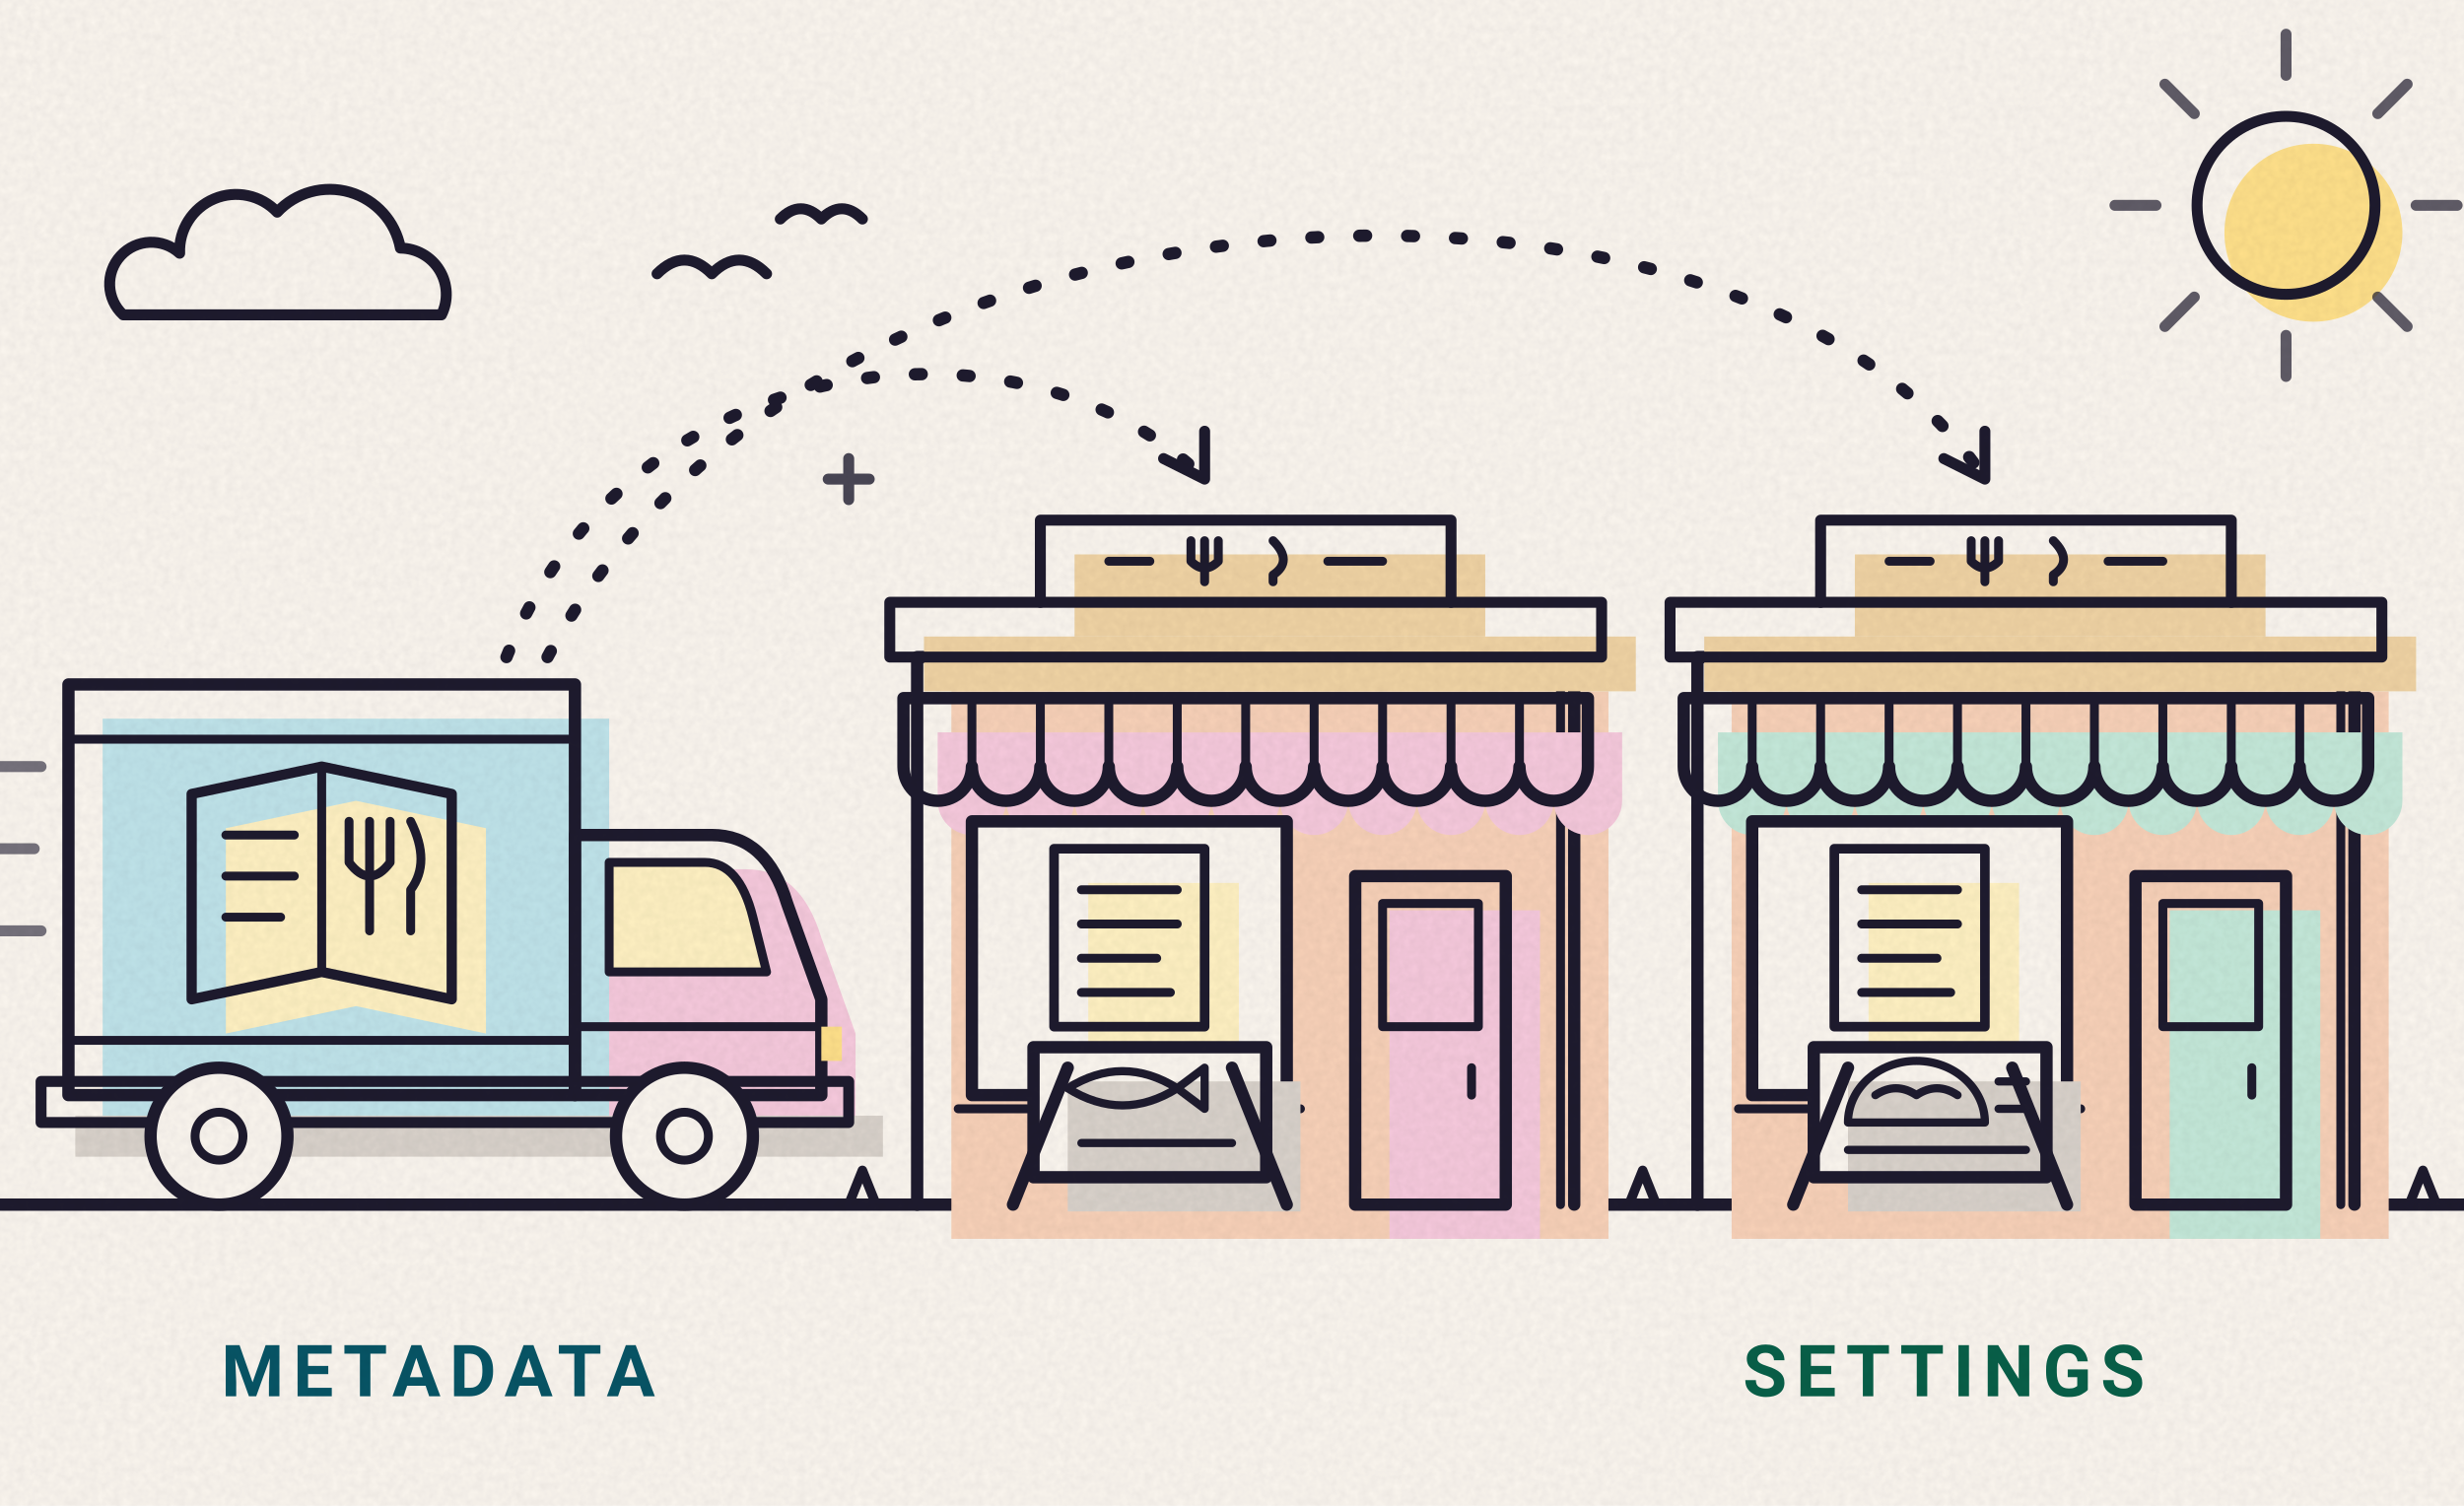
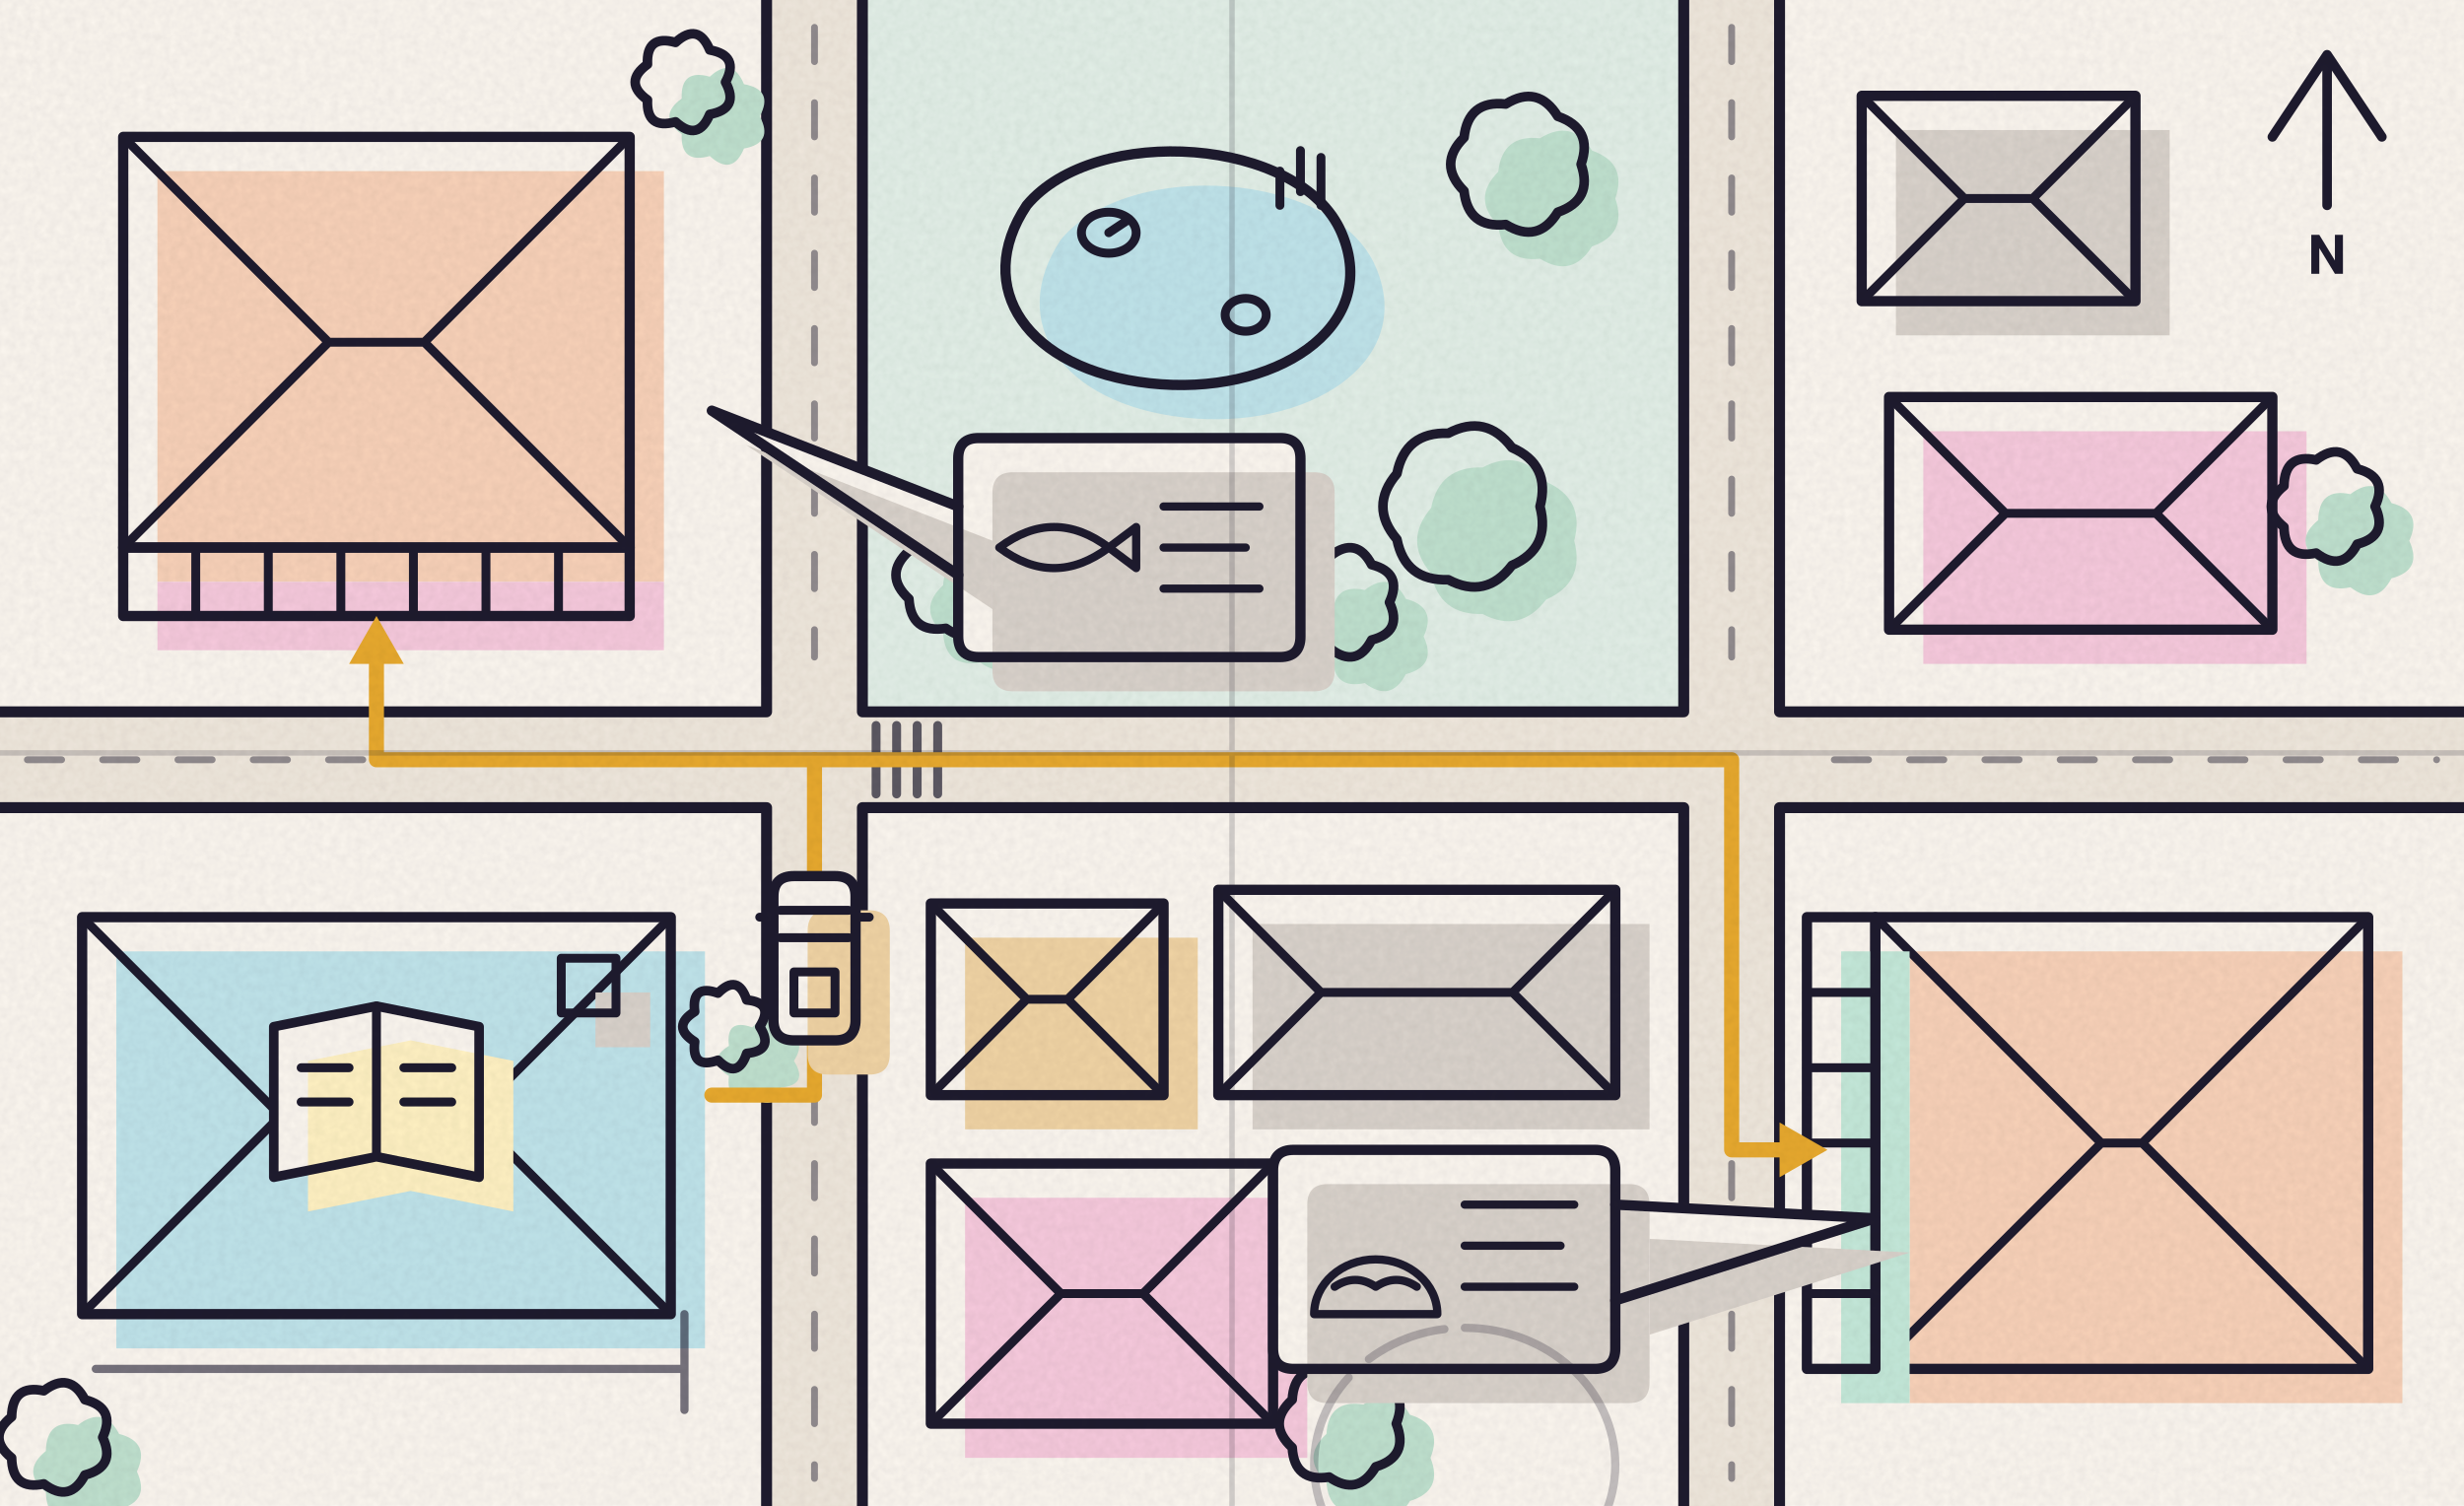
<svg xmlns="http://www.w3.org/2000/svg" xmlns:xlink="http://www.w3.org/1999/xlink" viewBox="0 0 360 220">
  <defs>
    <filter id="menu-grain" x="0" y="0" width="100%" height="100%">
      <feTurbulence type="fractalNoise" baseFrequency=".85" numOctaves="2" stitchTiles="stitch" />
      <feColorMatrix values="0 0 0 0 0  0 0 0 0 0  0 0 0 0 0  0 0 0 .06 0" />
    </filter>
-     <g id="menu-box">
-       <path d="M10 100 H84 V160 H10 Z" />
-     </g>
-     <g id="menu-cab">
-       <path d="M84 122 H104 Q112 122 115 132 L120 146 V160 H84 Z" />
-     </g>
-     <g id="menu-chassis">
-       <path d="M6 158 H124 V164 H6 Z" />
-     </g>
-     <g id="menu-menuLogo">
-       <path d="M28 116 L47 112 L66 116 V146 L47 142 L28 146 Z" />
-     </g>
-     <g id="menu-awall">
-       <path d="M134 176 V96 H230 V176" />
-     </g>
-     <g id="menu-acor">
-       <path d="M130 88 H234 V96 H130 Z" />
-       <path d="M152 88 V76 H212 V88" />
-     </g>
-     <g id="menu-aawn">
-       <path d="M132 102 H232 V112 A5 5 0 0 1 222 112 A5 5 0 0 1 212 112 A5 5 0 0 1 202 112 A5 5 0 0 1 192 112 A5 5 0 0 1 182 112 A5 5 0 0 1 172 112 A5 5 0 0 1 162 112 A5 5 0 0 1 152 112 A5 5 0 0 1 142 112 A5 5 0 0 1 132 112 Z" />
-     </g>
-     <g id="menu-awin">
-       <path d="M142 120 H188 V160 H142 Z" />
-     </g>
-     <g id="menu-acard">
-       <path d="M154 124 H176 V150 H154 Z" />
-     </g>
-     <g id="menu-adoor">
-       <path d="M198 128 H220 V176 H198 Z" />
-     </g>
-     <g id="menu-aaframe">
-       <path d="M156 156 L148 176" />
-       <path d="M180 156 L188 176" />
-       <path d="M151 153 H185 V172 H151 Z" />
-     </g>
-     <g id="menu-bwall">
-       <path d="M248 176 V96 H344 V176" />
-     </g>
-     <g id="menu-bcor">
-       <path d="M244 88 H348 V96 H244 Z" />
-       <path d="M266 88 V76 H326 V88" />
-     </g>
-     <g id="menu-bawn">
-       <path d="M246 102 H346 V112 A5 5 0 0 1 336 112 A5 5 0 0 1 326 112 A5 5 0 0 1 316 112 A5 5 0 0 1 306 112 A5 5 0 0 1 296 112 A5 5 0 0 1 286 112 A5 5 0 0 1 276 112 A5 5 0 0 1 266 112 A5 5 0 0 1 256 112 A5 5 0 0 1 246 112 Z" />
-     </g>
-     <g id="menu-bwin">
-       <path d="M256 120 H302 V160 H256 Z" />
-     </g>
-     <g id="menu-bcard">
-       <path d="M268 124 H290 V150 H268 Z" />
-     </g>
-     <g id="menu-bdoor">
-       <path d="M312 128 H334 V176 H312 Z" />
-     </g>
-     <g id="menu-baframe">
-       <path d="M270 156 L262 176" />
-       <path d="M294 156 L302 176" />
-       <path d="M265 153 H299 V172 H265 Z" />
+     <g id="menu-hq">
+       <path d="M12 134 H98 V192 H12 Z" />
+     </g>
+     <g id="menu-hqmenu">
+       <path d="M40 150 L55 147 L70 150 V172 L55 169 L40 172 Z" />
+     </g>
+     <g id="menu-chim">
+       <path d="M82 140 H90 V148 H82 Z" />
+     </g>
+     <g id="menu-ba">
+       <path d="M18 20 H92 V80 H18 Z" />
+     </g>
+     <g id="menu-awnA">
+       <path d="M18 80 H92 V90 H18 Z" />
+     </g>
+     <g id="menu-bb">
+       <path d="M274 134 H346 V200 H274 Z" />
+     </g>
+     <g id="menu-awnB">
+       <path d="M264 134 H274 V200 H264 Z" />
+     </g>
+     <g id="menu-h1">
+       <path d="M272 14 H312 V44 H272 Z" />
+     </g>
+     <g id="menu-h3">
+       <path d="M276 58 H332 V92 H276 Z" />
+     </g>
+     <g id="menu-h4">
+       <path d="M136 132 H170 V160 H136 Z" />
+     </g>
+     <g id="menu-h5">
+       <path d="M178 130 H236 V160 H178 Z" />
+     </g>
+     <g id="menu-h6">
+       <path d="M136 170 H186 V208 H136 Z" />
+     </g>
+     <g id="menu-pond">
+       <path d="M150 30 C160 18 190 20 196 34 C202 48 186 58 168 56 C150 54 142 42 150 30 Z" />
+     </g>
+     <g id="menu-trees">
+       <path d="M231.0 24.0 Q232.8 29.2 227.6 31.0 Q224.7 35.7 220.0 32.8 Q214.5 33.4 213.9 27.9 Q210.0 24.0 213.9 20.1 Q214.5 14.6 220.0 15.2 Q224.7 12.3 227.6 17.0 Q232.8 18.8 231.0 24.0Z" />
+       <path d="M225.0 74.0 Q226.6 80.1 220.9 82.6 Q217.1 87.6 211.6 84.7 Q205.3 84.9 204.1 78.8 Q200.0 74.0 204.1 69.2 Q205.3 63.1 211.6 63.3 Q217.1 60.4 220.9 65.4 Q226.6 67.9 225.0 74.0Z" />
+       <path d="M148.0 84.0 Q149.9 88.8 145.0 90.3 Q142.4 94.7 138.2 91.8 Q133.1 92.6 132.8 87.5 Q129.0 84.0 132.8 80.5 Q133.1 75.4 138.2 76.2 Q142.4 73.3 145.0 77.7 Q149.9 79.2 148.0 84.0Z" />
+       <path d="M203.0 88.0 Q205.0 92.3 200.4 93.5 Q198.2 97.7 194.4 94.8 Q189.8 95.8 189.7 91.0 Q186.0 88.0 189.7 85.0 Q189.8 80.2 194.4 81.2 Q198.2 78.3 200.4 82.5 Q205.0 83.7 203.0 88.0Z" />
+       <path d="M106.0 12.0 Q108.1 15.9 103.7 16.7 Q102.0 20.8 98.7 17.8 Q94.4 19.0 94.6 14.6 Q91.0 12.0 94.6 9.4 Q94.4 5.0 98.7 6.2 Q102.0 3.2 103.7 7.3 Q108.1 8.1 106.0 12.0Z" />
+       <path d="M15.0 210.0 Q17.0 214.3 12.4 215.5 Q10.2 219.7 6.4 216.8 Q1.8 217.8 1.7 213.0 Q-2.0 210.0 1.7 207.0 Q1.8 202.2 6.4 203.2 Q10.2 200.3 12.4 204.5 Q17.0 205.7 15.0 210.0Z" />
+       <path d="M347.0 74.0 Q349.0 78.3 344.4 79.5 Q342.2 83.7 338.4 80.8 Q333.8 81.8 333.7 77.0 Q330.0 74.0 333.7 71.0 Q333.8 66.2 338.4 67.2 Q342.2 64.3 344.4 68.5 Q349.0 69.7 347.0 74.0Z" />
+       <path d="M204.0 208.0 Q205.9 212.8 201.0 214.3 Q198.4 218.7 194.2 215.8 Q189.1 216.6 188.8 211.5 Q185.0 208.0 188.8 204.5 Q189.1 199.4 194.2 200.2 Q198.4 197.3 201.0 201.7 Q205.9 203.2 204.0 208.0Z" />
+       <path d="M111.0 150.0 Q113.2 153.5 109.1 153.9 Q107.8 157.8 104.9 154.9 Q101.0 156.3 101.5 152.2 Q98.0 150.0 101.5 147.8 Q101.0 143.7 104.9 145.1 Q107.8 142.2 109.1 146.1 Q113.2 146.5 111.0 150.0Z" />
+     </g>
+     <g id="menu-van">
+       <path d="M116 128 H122 Q125 128 125 131 V149 Q125 152 122 152 H116 Q113 152 113 149 V131 Q113 128 116 128 Z" />
+     </g>
+     <g id="menu-callA">
+       <path d="M143 64 H187 Q190 64 190 67 V93 Q190 96 187 96 H143 Q140 96 140 93 V67 Q140 64 143 64 Z" />
+       <path d="M140 74 L104 60 L140 84" />
+     </g>
+     <g id="menu-callB">
+       <path d="M189 168 H233 Q236 168 236 171 V197 Q236 200 233 200 H189 Q186 200 186 197 V171 Q186 168 189 168 Z" />
+       <path d="M236 176 L274 178 L236 190" />
    </g>
  </defs>
  <rect width="360" height="220" fill="#FBF6EF" />
-   <circle cx="338" cy="34" r="13" fill="#FFE08A" />
-   <g fill="none" stroke="#1E1B2E" stroke-width="1.6" stroke-linecap="round">
-     <circle cx="334" cy="30" r="13" />
-     <path d="M353.0 30.0 L359.0 30.0 M347.4 43.4 L351.7 47.7 M334.0 49.0 L334.0 55.0 M320.6 43.4 L316.3 47.7 M315.0 30.0 L309.0 30.0 M320.6 16.6 L316.3 12.3 M334.0 11.0 L334.0 5.0 M347.4 16.6 L351.7 12.3" opacity=".7" />
-   </g>
-   <path d="M18 46 H64.5 A6.75 6.75 0 0 0 58.5 36.25 A10.5 10.5 0 0 0 40.5 31 A8.25 8.25 0 0 0 26.25 37 A6 6 0 0 0 18 46Z" fill="none" stroke="#1E1B2E" stroke-width="1.6" stroke-linejoin="round" opacity="1" />
-   <path d="M96 40 q4 -4 8 0 q4 -4 8 0 M114 32 q3 -3 6 0 q3 -3 6 0" fill="none" stroke="#1E1B2E" stroke-width="1.6" stroke-linejoin="round" stroke-linecap="round" />
-   <path d="M124 67 v6 M121 70 h6" stroke="#1E1B2E" stroke-width="1.6" stroke-linecap="round" opacity=".8" />
-   <path d="M0 176 H360" stroke="#1E1B2E" stroke-width="1.8" />
-   <path d="M124 176 l2 -5 l2 5 M238 176 l2 -5 l2 5 M352 176 l2 -5 l2 5" fill="none" stroke="#1E1B2E" stroke-width="1.4" stroke-linejoin="round" stroke-linecap="round" />
-   <path d="M74 96 C92 50 150 44 176 70" fill="none" stroke="#1E1B2E" stroke-width="1.8" stroke-dasharray="1 6" stroke-linecap="round" />
-   <path d="M80 96 C120 20 256 18 290 70" fill="none" stroke="#1E1B2E" stroke-width="1.8" stroke-dasharray="1 6" stroke-linecap="round" />
-   <path d="M170 67 L176 70 L176 63 M284 67 L290 70 L290 63" fill="none" stroke="#1E1B2E" stroke-width="1.6" stroke-linejoin="round" stroke-linecap="round" />
-   <g>
-     <g transform="translate(5 5)" fill="#BFE3EA">
-       <use xlink:href="#menu-box" />
-     </g>
-     <g fill="none" stroke="#1E1B2E" stroke-width="1.8" stroke-linejoin="round" stroke-linecap="round">
-       <use xlink:href="#menu-box" />
-     </g>
-     <path d="M10 108 H84 M10 152 H84" fill="none" stroke="#1E1B2E" stroke-width="1.3" stroke-linejoin="round" stroke-linecap="round" />
-   </g>
-   <g>
-     <g transform="translate(5 5)" fill="#F6C9DC">
-       <use xlink:href="#menu-cab" />
-     </g>
-     <g fill="none" stroke="#1E1B2E" stroke-width="1.8" stroke-linejoin="round" stroke-linecap="round">
-       <use xlink:href="#menu-cab" />
-     </g>
-     <path d="M84 150 H120 M96 136 H101" fill="none" stroke="#1E1B2E" stroke-width="1.3" stroke-linejoin="round" stroke-linecap="round" />
-   </g>
-   <path d="M89 126 H103 Q108 126 110 134 L112 142 H89 Z" fill="#FFF1C2" />
-   <path d="M89 126 H103 Q108 126 110 134 L112 142 H89 Z" fill="none" stroke="#1E1B2E" stroke-width="1.3" stroke-linejoin="round" stroke-linecap="round" />
-   <g>
-     <g transform="translate(5 5)" fill="#D9D2CB">
-       <use xlink:href="#menu-chassis" />
-     </g>
-     <g fill="none" stroke="#1E1B2E" stroke-width="1.6" stroke-linejoin="round" stroke-linecap="round">
-       <use xlink:href="#menu-chassis" />
-     </g>
-   </g>
-   <g>
-     <g transform="translate(5 5)" fill="#FFF1C2">
-       <use xlink:href="#menu-menuLogo" />
-     </g>
-     <g fill="none" stroke="#1E1B2E" stroke-width="1.5" stroke-linejoin="round" stroke-linecap="round">
-       <use xlink:href="#menu-menuLogo" />
-     </g>
-     <path d="M47 112 V142 M33 122 H43 M33 128 H43 M33 134 H41 M54 120 V136 M51 120 V126 Q54 130 57 126 V120 M60 120 Q63 126 60 130 V136" fill="none" stroke="#1E1B2E" stroke-width="1.3" stroke-linejoin="round" stroke-linecap="round" />
-   </g>
-   <path d="M0 112 H6 M0 124 H5 M0 136 H6" fill="none" stroke="#1E1B2E" stroke-width="1.6" stroke-linejoin="round" stroke-linecap="round" opacity=".6" />
-   <circle cx="32" cy="166" r="10" fill="#FBF6EF" stroke="#1E1B2E" stroke-width="1.8" />
-   <circle cx="32" cy="166" r="3.5" fill="none" stroke="#1E1B2E" stroke-width="1.3" />
-   <circle cx="100" cy="166" r="10" fill="#FBF6EF" stroke="#1E1B2E" stroke-width="1.8" />
-   <circle cx="100" cy="166" r="3.5" fill="none" stroke="#1E1B2E" stroke-width="1.3" />
-   <path d="M120 150 h3 v5 h-3 z" fill="#FFE08A" />
-   <g>
-     <g transform="translate(5 5)" fill="#F8D1B8">
-       <use xlink:href="#menu-awall" />
-     </g>
-     <g fill="none" stroke="#1E1B2E" stroke-width="1.8" stroke-linejoin="round" stroke-linecap="round">
-       <use xlink:href="#menu-awall" />
-     </g>
-     <path d="M228 100 V176" fill="none" stroke="#1E1B2E" stroke-width="1.3" stroke-linejoin="round" stroke-linecap="round" />
-   </g>
-   <g>
-     <g transform="translate(5 5)" fill="#F0D3A4">
-       <use xlink:href="#menu-acor" />
-     </g>
-     <g fill="none" stroke="#1E1B2E" stroke-width="1.6" stroke-linejoin="round" stroke-linecap="round">
-       <use xlink:href="#menu-acor" />
-     </g>
-     <path d="M176 79 V85 M174 79 V82 Q176 84 178 82 V79 M186 79 Q189 82 186 84 V85 M162 82 H168 M194 82 H202" fill="none" stroke="#1E1B2E" stroke-width="1.3" stroke-linejoin="round" stroke-linecap="round" />
-   </g>
-   <g>
-     <g transform="translate(5 5)" fill="#F6C9DC">
-       <use xlink:href="#menu-aawn" />
-     </g>
-     <g fill="none" stroke="#1E1B2E" stroke-width="1.8" stroke-linejoin="round" stroke-linecap="round">
-       <use xlink:href="#menu-aawn" />
-     </g>
-     <path d="M142 102 V112 M152 102 V112 M162 102 V112 M172 102 V112 M182 102 V112 M192 102 V112 M202 102 V112 M212 102 V112 M222 102 V112" fill="none" stroke="#1E1B2E" stroke-width="1.3" stroke-linejoin="round" stroke-linecap="round" />
-   </g>
-   <g>
-     <g fill="#FBF6EF">
-       <use xlink:href="#menu-awin" />
-     </g>
-     <g fill="none" stroke="#1E1B2E" stroke-width="1.8" stroke-linejoin="round" stroke-linecap="round">
-       <use xlink:href="#menu-awin" />
-     </g>
-     <path d="M140 162 H190" fill="none" stroke="#1E1B2E" stroke-width="1.3" stroke-linejoin="round" stroke-linecap="round" />
-   </g>
-   <g>
-     <g transform="translate(5 5)" fill="#FFF1C2">
-       <use xlink:href="#menu-acard" />
-     </g>
-     <g fill="none" stroke="#1E1B2E" stroke-width="1.4" stroke-linejoin="round" stroke-linecap="round">
-       <use xlink:href="#menu-acard" />
-     </g>
-     <path d="M158 130 H172 M158 135 H172 M158 140 H169 M158 145 H171" fill="none" stroke="#1E1B2E" stroke-width="1.3" stroke-linejoin="round" stroke-linecap="round" />
-   </g>
-   <g>
-     <g transform="translate(5 5)" fill="#F6C9DC">
-       <use xlink:href="#menu-adoor" />
-     </g>
-     <g fill="none" stroke="#1E1B2E" stroke-width="1.8" stroke-linejoin="round" stroke-linecap="round">
-       <use xlink:href="#menu-adoor" />
-     </g>
-     <path d="M202 132 H216 V150 H202 Z M215 156 v4" fill="none" stroke="#1E1B2E" stroke-width="1.3" stroke-linejoin="round" stroke-linecap="round" />
-   </g>
-   <g>
-     <g fill="#FBF6EF">
-       <use xlink:href="#menu-aaframe" />
-     </g>
-     <g transform="translate(5 5)" fill="#D9D2CB">
-       <use xlink:href="#menu-aaframe" />
-     </g>
-     <g fill="none" stroke="#1E1B2E" stroke-width="1.8" stroke-linejoin="round" stroke-linecap="round">
-       <use xlink:href="#menu-aaframe" />
-     </g>
-   </g>
-   <path d="M156 159 Q164 154 172 159 Q164 164 156 159 Z M172 159 l4 -3 v6 Z M158 167 H180" fill="none" stroke="#1E1B2E" stroke-width="1.2" stroke-linejoin="round" stroke-linecap="round" />
-   <g>
-     <g transform="translate(5 5)" fill="#F8D1B8">
-       <use xlink:href="#menu-bwall" />
-     </g>
-     <g fill="none" stroke="#1E1B2E" stroke-width="1.8" stroke-linejoin="round" stroke-linecap="round">
-       <use xlink:href="#menu-bwall" />
-     </g>
-     <path d="M342 100 V176" fill="none" stroke="#1E1B2E" stroke-width="1.3" stroke-linejoin="round" stroke-linecap="round" />
-   </g>
-   <g>
-     <g transform="translate(5 5)" fill="#F0D3A4">
-       <use xlink:href="#menu-bcor" />
-     </g>
-     <g fill="none" stroke="#1E1B2E" stroke-width="1.6" stroke-linejoin="round" stroke-linecap="round">
-       <use xlink:href="#menu-bcor" />
-     </g>
-     <path d="M290 79 V85 M288 79 V82 Q290 84 292 82 V79 M300 79 Q303 82 300 84 V85 M276 82 H282 M308 82 H316" fill="none" stroke="#1E1B2E" stroke-width="1.3" stroke-linejoin="round" stroke-linecap="round" />
-   </g>
-   <g>
-     <g transform="translate(5 5)" fill="#C4E8D9">
-       <use xlink:href="#menu-bawn" />
-     </g>
-     <g fill="none" stroke="#1E1B2E" stroke-width="1.8" stroke-linejoin="round" stroke-linecap="round">
-       <use xlink:href="#menu-bawn" />
-     </g>
-     <path d="M256 102 V112 M266 102 V112 M276 102 V112 M286 102 V112 M296 102 V112 M306 102 V112 M316 102 V112 M326 102 V112 M336 102 V112" fill="none" stroke="#1E1B2E" stroke-width="1.3" stroke-linejoin="round" stroke-linecap="round" />
-   </g>
-   <g>
-     <g fill="#FBF6EF">
-       <use xlink:href="#menu-bwin" />
-     </g>
-     <g fill="none" stroke="#1E1B2E" stroke-width="1.8" stroke-linejoin="round" stroke-linecap="round">
-       <use xlink:href="#menu-bwin" />
-     </g>
-     <path d="M254 162 H304" fill="none" stroke="#1E1B2E" stroke-width="1.3" stroke-linejoin="round" stroke-linecap="round" />
-   </g>
-   <g>
-     <g transform="translate(5 5)" fill="#FFF1C2">
-       <use xlink:href="#menu-bcard" />
-     </g>
-     <g fill="none" stroke="#1E1B2E" stroke-width="1.4" stroke-linejoin="round" stroke-linecap="round">
-       <use xlink:href="#menu-bcard" />
-     </g>
-     <path d="M272 130 H286 M272 135 H286 M272 140 H283 M272 145 H285" fill="none" stroke="#1E1B2E" stroke-width="1.3" stroke-linejoin="round" stroke-linecap="round" />
-   </g>
-   <g>
-     <g transform="translate(5 5)" fill="#C4E8D9">
-       <use xlink:href="#menu-bdoor" />
-     </g>
-     <g fill="none" stroke="#1E1B2E" stroke-width="1.8" stroke-linejoin="round" stroke-linecap="round">
-       <use xlink:href="#menu-bdoor" />
-     </g>
-     <path d="M316 132 H330 V150 H316 Z M329 156 v4" fill="none" stroke="#1E1B2E" stroke-width="1.3" stroke-linejoin="round" stroke-linecap="round" />
-   </g>
-   <g>
-     <g fill="#FBF6EF">
-       <use xlink:href="#menu-baframe" />
-     </g>
-     <g transform="translate(5 5)" fill="#D9D2CB">
-       <use xlink:href="#menu-baframe" />
-     </g>
-     <g fill="none" stroke="#1E1B2E" stroke-width="1.8" stroke-linejoin="round" stroke-linecap="round">
-       <use xlink:href="#menu-baframe" />
-     </g>
-   </g>
-   <path d="M270 164 A10 9 0 0 1 290 164 Z M274 160 q3 -2 6 0 q3 -2 6 0 M292 158 H296 M292 162 H296 M270 168 H296" fill="none" stroke="#1E1B2E" stroke-width="1.2" stroke-linejoin="round" stroke-linecap="round" />
-   <g font-family="system-ui,-apple-system,Segoe UI,Roboto,sans-serif" font-size="10.5" font-weight="700" letter-spacing="1.3" text-anchor="middle">
-     <text x="64" y="204" fill="#075566">METADATA</text>
-     <text x="284" y="204" fill="#086049">SETTINGS</text>
+   <g stroke-linejoin="round" stroke-linecap="round">
+     <path d="M126 0 H246 V104 H126 Z" fill="#E2EFE7" />
+     <path d="M-4 104 H364 V118 H-4 Z M112 -4 H126 V224 H112 Z M246 -4 H260 V224 H246 Z" fill="#EFE7DC" />
+     <path d="M-4 104 H112 M126 104 H246 M260 104 H364 M-4 118 H112 M126 118 H246 M260 118 H364 M112 -4 V104 M126 -4 V104 M112 118 V224 M126 118 V224 M246 -4 V104 M260 -4 V104 M246 118 V224 M260 118 V224" fill="none" stroke="#1E1B2E" stroke-width="1.6" />
+     <path d="M4 111 H104 M134 111 H238 M268 111 H356 M119 4 V96 M119 126 V216 M253 4 V96 M253 126 V216" fill="none" stroke="#1E1B2E" stroke-width="1" stroke-dasharray="5 6" opacity=".45" />
+     <path d="M128 106 v10 M131 106 v10 M134 106 v10 M137 106 v10" fill="none" stroke="#1E1B2E" stroke-width="1.3" opacity=".7" />
+     <g>
+       <g transform="translate(5 5)" fill="#BFE3EA">
+         <use xlink:href="#menu-hq" />
+       </g>
+       <g fill="none" stroke="#1E1B2E" stroke-width="1.5">
+         <use xlink:href="#menu-hq" />
+       </g>
+       <path d="M12 134 L41 163 L12 192 M98 134 L69 163 L98 192 M41 163 H69" fill="none" stroke="#1E1B2E" stroke-width="1.3" />
+     </g>
+     <g>
+       <g fill="#FBF6EF">
+         <use xlink:href="#menu-hqmenu" />
+       </g>
+       <g transform="translate(5 5)" fill="#FFF1C2">
+         <use xlink:href="#menu-hqmenu" />
+       </g>
+       <g fill="none" stroke="#1E1B2E" stroke-width="1.4">
+         <use xlink:href="#menu-hqmenu" />
+       </g>
+       <path d="M55 147 V169 M44 156 H51 M44 161 H51 M59 156 H66 M59 161 H66" fill="none" stroke="#1E1B2E" stroke-width="1.3" />
+     </g>
+     <g>
+       <g transform="translate(5 5)" fill="#D9D2CB">
+         <use xlink:href="#menu-chim" />
+       </g>
+       <g fill="none" stroke="#1E1B2E" stroke-width="1.3">
+         <use xlink:href="#menu-chim" />
+       </g>
+     </g>
+     <path d="M14 200 H100 M100 192 V206" fill="none" stroke="#1E1B2E" stroke-width="1.2" opacity=".6" />
+     <g>
+       <g transform="translate(5 5)" fill="#F8D1B8">
+         <use xlink:href="#menu-ba" />
+       </g>
+       <g fill="none" stroke="#1E1B2E" stroke-width="1.5">
+         <use xlink:href="#menu-ba" />
+       </g>
+       <path d="M18 20 L48 50 L18 80 M92 20 L62 50 L92 80 M48 50 H62" fill="none" stroke="#1E1B2E" stroke-width="1.3" />
+     </g>
+     <g>
+       <g transform="translate(5 5)" fill="#F6C9DC">
+         <use xlink:href="#menu-awnA" />
+       </g>
+       <g fill="none" stroke="#1E1B2E" stroke-width="1.5">
+         <use xlink:href="#menu-awnA" />
+       </g>
+       <path d="M28.6 80 V90 M39.2 80 V90 M49.8 80 V90 M60.4 80 V90 M71 80 V90 M81.6 80 V90" fill="none" stroke="#1E1B2E" stroke-width="1.3" />
+     </g>
+     <g>
+       <g transform="translate(5 5)" fill="#F8D1B8">
+         <use xlink:href="#menu-bb" />
+       </g>
+       <g fill="none" stroke="#1E1B2E" stroke-width="1.5">
+         <use xlink:href="#menu-bb" />
+       </g>
+       <path d="M274 134 L307 167 L274 200 M346 134 L313 167 L346 200 M307 167 H313" fill="none" stroke="#1E1B2E" stroke-width="1.3" />
+     </g>
+     <g>
+       <g transform="translate(5 5)" fill="#C4E8D9">
+         <use xlink:href="#menu-awnB" />
+       </g>
+       <g fill="none" stroke="#1E1B2E" stroke-width="1.5">
+         <use xlink:href="#menu-awnB" />
+       </g>
+       <path d="M264 145 H274 M264 156 H274 M264 167 H274 M264 178 H274 M264 189 H274" fill="none" stroke="#1E1B2E" stroke-width="1.3" />
+     </g>
+     <g>
+       <g transform="translate(5 5)" fill="#D9D2CB">
+         <use xlink:href="#menu-h1" />
+       </g>
+       <g fill="none" stroke="#1E1B2E" stroke-width="1.5">
+         <use xlink:href="#menu-h1" />
+       </g>
+       <path d="M272 14 L287 29 L272 44 M312 14 L297 29 L312 44 M287 29 H297" fill="none" stroke="#1E1B2E" stroke-width="1.3" />
+     </g>
+     <g>
+       <g transform="translate(5 5)" fill="#F6C9DC">
+         <use xlink:href="#menu-h3" />
+       </g>
+       <g fill="none" stroke="#1E1B2E" stroke-width="1.5">
+         <use xlink:href="#menu-h3" />
+       </g>
+       <path d="M276 58 L293 75 L276 92 M332 58 L315 75 L332 92 M293 75 H315" fill="none" stroke="#1E1B2E" stroke-width="1.3" />
+     </g>
+     <g>
+       <g transform="translate(5 5)" fill="#F0D3A4">
+         <use xlink:href="#menu-h4" />
+       </g>
+       <g fill="none" stroke="#1E1B2E" stroke-width="1.5">
+         <use xlink:href="#menu-h4" />
+       </g>
+       <path d="M136 132 L150 146 L136 160 M170 132 L156 146 L170 160 M150 146 H156" fill="none" stroke="#1E1B2E" stroke-width="1.3" />
+     </g>
+     <g>
+       <g transform="translate(5 5)" fill="#D9D2CB">
+         <use xlink:href="#menu-h5" />
+       </g>
+       <g fill="none" stroke="#1E1B2E" stroke-width="1.5">
+         <use xlink:href="#menu-h5" />
+       </g>
+       <path d="M178 130 L193 145 L178 160 M236 130 L221 145 L236 160 M193 145 H221" fill="none" stroke="#1E1B2E" stroke-width="1.3" />
+     </g>
+     <g>
+       <g transform="translate(5 5)" fill="#F6C9DC">
+         <use xlink:href="#menu-h6" />
+       </g>
+       <g fill="none" stroke="#1E1B2E" stroke-width="1.5">
+         <use xlink:href="#menu-h6" />
+       </g>
+       <path d="M136 170 L155 189 L136 208 M186 170 L167 189 L186 208 M155 189 H167" fill="none" stroke="#1E1B2E" stroke-width="1.3" />
+     </g>
+     <g>
+       <g transform="translate(5 5)" fill="#BFE3EA">
+         <use xlink:href="#menu-pond" />
+       </g>
+       <g fill="none" stroke="#1E1B2E" stroke-width="1.5">
+         <use xlink:href="#menu-pond" />
+       </g>
+       <path d="M162 34 m-4 0 a4 3 0 1 0 8 0 a4 3 0 1 0 -8 0 M162 34 l3 -2 M182 46 m-3 0 a3 2.4 0 1 0 6 0 a3 2.4 0 1 0 -6 0 M190 28 v-6 M193 30 v-7 M187 30 v-5" fill="none" stroke="#1E1B2E" stroke-width="1.3" />
+     </g>
+     <g>
+       <g transform="translate(5 5)" fill="#BFE0CE">
+         <use xlink:href="#menu-trees" />
+       </g>
+       <g fill="none" stroke="#1E1B2E" stroke-width="1.4">
+         <use xlink:href="#menu-trees" />
+       </g>
+     </g>
+     <path d="M104 160 H119 V111 H55 V95" fill="none" stroke="#E7A92E" stroke-width="2.2" stroke-linecap="round" stroke-linejoin="round" />
+     <path d="M119 111 H253 V168 H262" fill="none" stroke="#E7A92E" stroke-width="2.2" stroke-linecap="round" stroke-linejoin="round" />
+     <g fill="#E7A92E">
+       <path d="M51 97 L55 90 L59 97 Z" />
+       <path d="M260 164 L267 168 L260 172 Z" />
+     </g>
+     <g>
+       <g fill="#FBF6EF">
+         <use xlink:href="#menu-van" />
+       </g>
+       <g transform="translate(5 5)" fill="#F0D3A4">
+         <use xlink:href="#menu-van" />
+       </g>
+       <g fill="none" stroke="#1E1B2E" stroke-width="1.5">
+         <use xlink:href="#menu-van" />
+       </g>
+       <path d="M114 133 H124 M114 137 H124 M111 134 h2 M125 134 h2 M116 142 h6 v6 h-6 z" fill="none" stroke="#1E1B2E" stroke-width="1.3" />
+     </g>
+     <g>
+       <g fill="#FBF6EF">
+         <use xlink:href="#menu-callA" />
+       </g>
+       <g transform="translate(5 5)" fill="#D9D2CB">
+         <use xlink:href="#menu-callA" />
+       </g>
+       <g fill="none" stroke="#1E1B2E" stroke-width="1.5">
+         <use xlink:href="#menu-callA" />
+       </g>
+     </g>
+     <path d="M146 80 Q154 74 162 80 Q154 86 146 80 Z M162 80 l4 -3 v6 Z M170 74 H184 M170 80 H182 M170 86 H184" fill="none" stroke="#1E1B2E" stroke-width="1.2" />
+     <g>
+       <g fill="#FBF6EF">
+         <use xlink:href="#menu-callB" />
+       </g>
+       <g transform="translate(5 5)" fill="#D9D2CB">
+         <use xlink:href="#menu-callB" />
+       </g>
+       <g fill="none" stroke="#1E1B2E" stroke-width="1.5">
+         <use xlink:href="#menu-callB" />
+       </g>
+     </g>
+     <path d="M192 192 A9 8 0 0 1 210 192 Z M195 188 q3 -2 6 0 q3 -2 6 0 M214 176 H230 M214 182 H228 M214 188 H230" fill="none" stroke="#1E1B2E" stroke-width="1.2" />
+     <path d="M340 8 V30 M332 20 L340 8 L348 20" fill="none" stroke="#1E1B2E" stroke-width="1.4" />
+     <text x="340" y="40" font-family="system-ui,-apple-system,Segoe UI,Roboto,sans-serif" font-size="8" font-weight="700" text-anchor="middle" fill="#1E1B2E">N</text>
+     <path d="M214 214 m-22 0 a22 20 0 1 0 44 0 a22 20 0 1 0 -44 0" fill="none" stroke="#1E1B2E" stroke-width="1.2" opacity=".25" stroke-dasharray="40 3 12 4" />
+     <path d="M180 -4 V224 M-4 110 H364" fill="none" stroke="#1E1B2E" stroke-width="0.8" opacity=".18" />
  </g>
  <rect width="360" height="220" filter="url(#menu-grain)" />
</svg>
